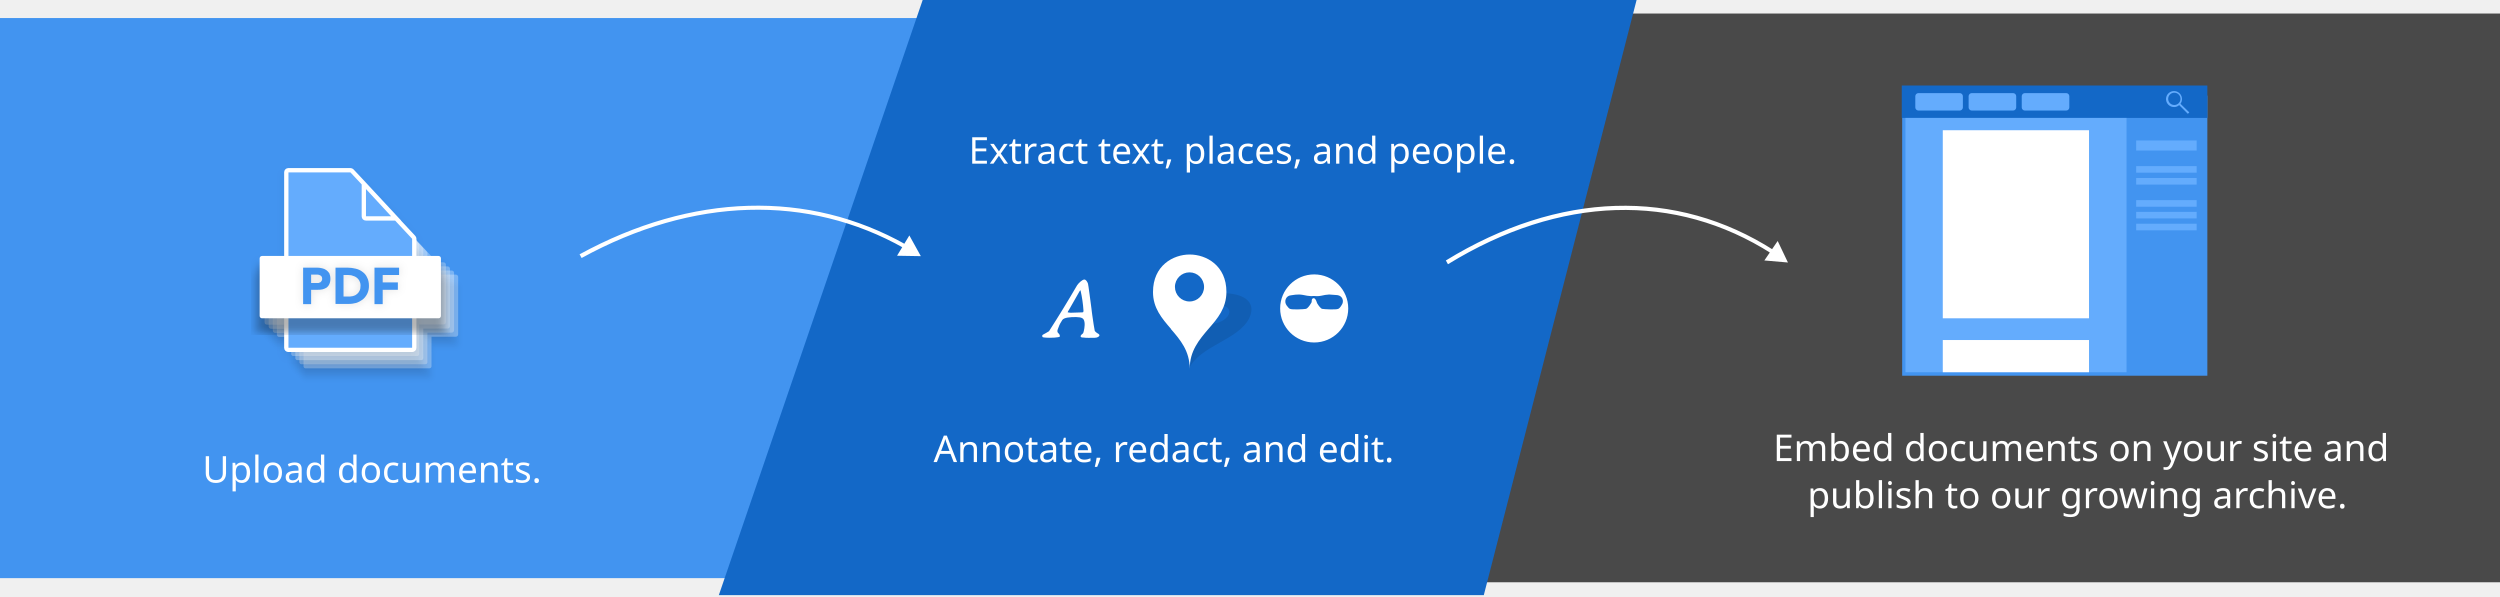
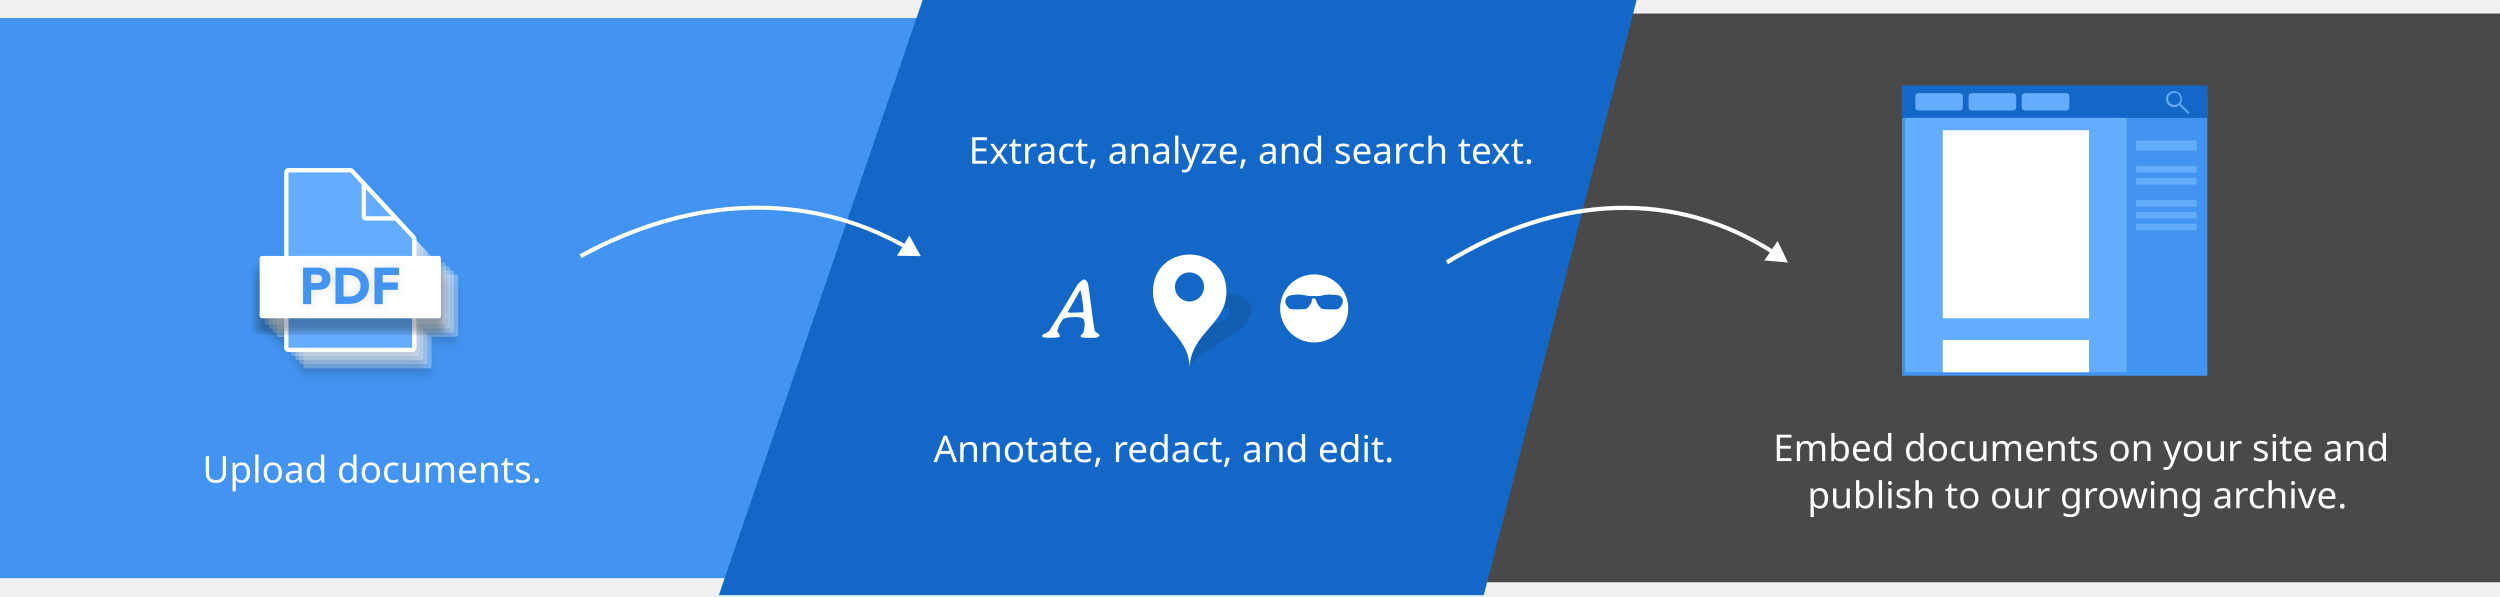
<svg xmlns="http://www.w3.org/2000/svg" fill="none" viewBox="0 0 1219 291" class="masthead">
  <path d="M0 8.8h1219v273.1H0V8.8z" fill="#4294F0" />
  <path d="M1219 6.6H723.8l-64.4 277.3H1219V6.6z" fill="#494949" />
  <text fill="#fff" style="white-space:pre" font-family="Source Sans Pro" font-size="18" letter-spacing="0em">
    <tspan x="864.6" y="224.8">Embed documents on your site and </tspan>
    <tspan x="881.3" y="247.8">publish to our growing archive.</tspan>
  </text>
  <g filter="url(#filter0_d)">
    <path d="M146 162.2v14.4c0 .6.5 1 1 1h60.4c.5 0 1-.4 1-1v-14.4h11.8c.7 0 1.2-.5 1.2-1.2v-28c0-.6-.5-1.1-1.2-1.1h-11.8v-8.5a1 1 0 00-.3-.7l-30-32.4a1 1 0 00-.8-.3H147a1 1 0 00-1 1v41h-11.8c-.7 0-1.2.5-1.2 1.1v28c0 .7.5 1.2 1.2 1.2H146v-.1z" fill="#fff" fill-opacity=".3" />
  </g>
  <g filter="url(#filter1_d)">
    <path d="M148 164.2v14.4c0 .6.5 1 1 1h60.4c.5 0 1-.4 1-1v-14.4h11.8c.7 0 1.2-.5 1.2-1.2v-28c0-.6-.5-1.1-1.2-1.1h-11.8v-8.5a1 1 0 00-.3-.7l-30-32.4a1 1 0 00-.8-.3H149a1 1 0 00-1 1v41h-11.8c-.7 0-1.2.5-1.2 1.1v28c0 .7.5 1.2 1.2 1.2H148v-.1z" fill="#fff" fill-opacity=".3" />
  </g>
  <g filter="url(#filter2_d)">
    <path d="M142 158.2v14.4c0 .6.5 1 1 1h60.4c.5 0 1-.4 1-1v-14.4h11.8c.7 0 1.2-.5 1.2-1.2v-28c0-.6-.5-1.1-1.2-1.1h-11.8v-8.5a1 1 0 00-.3-.7l-30-32.4a1 1 0 00-.8-.3H143a1 1 0 00-1 1v41h-11.8c-.7 0-1.2.5-1.2 1.1v28c0 .7.5 1.2 1.2 1.2H142v-.1z" fill="#fff" fill-opacity=".3" />
  </g>
  <g filter="url(#filter3_d)">
    <path d="M144 160.2v14.4c0 .6.5 1 1 1h60.4c.5 0 1-.4 1-1v-14.4h11.8c.7 0 1.2-.5 1.2-1.2v-28c0-.6-.5-1.1-1.2-1.1h-11.8v-8.5a1 1 0 00-.3-.7l-30-32.4a1 1 0 00-.8-.3H145a1 1 0 00-1 1v41h-11.8c-.7 0-1.2.5-1.2 1.1v28c0 .7.5 1.2 1.2 1.2H144v-.1z" fill="#fff" fill-opacity=".3" />
  </g>
  <g filter="url(#filter4_d)">
    <path d="M139.6 169.6V84c0-.6.5-1 1-1H171c.3 0 .6.1.8.3l5.7 6.2 15.8 17 8.5 9.2c.2.2.3.5.3.7v53.2c0 .6-.5 1-1 1h-60.4a1 1 0 01-1-1h-.1z" fill="#64ACFD" />
    <path d="M177.4 89.5l15.8 17m-15.8-17l-5.8-6.2a1 1 0 00-.7-.3h-30.3a1 1 0 00-1 1v85.6c0 .6.5 1 1 1H201c.5 0 1-.4 1-1v-53.2a1 1 0 00-.3-.7l-8.5-9.1-15.8-17.1zm0 0v16c0 .6.4 1 1 1h14.8l-15.8-17z" stroke="#fff" stroke-width="2.1" />
  </g>
  <g filter="url(#filter5_d)">
    <g filter="url(#filter6_d)">
      <path d="M213.8 124.8h-86c-.7 0-1.2.5-1.2 1.2v28c0 .7.5 1.2 1.2 1.2h86c.7 0 1.2-.5 1.2-1.2v-28c0-.7-.5-1.2-1.2-1.2z" fill="#fff" />
    </g>
    <g filter="url(#filter7_d)">
      <path d="M147.8 130.5h6.6c1 0 1.8.1 2.6.3a5 5 0 012.1.9c.6.4 1.1 1 1.5 1.6.3.7.5 1.6.5 2.6a6 6 0 01-.5 2.6c-.3.7-.8 1.3-1.3 1.7-.6.4-1.3.7-2.1.9-.8.2-1.7.2-2.6.2h-2.9v7h-3.9v-17.8zm4 7.5h3.5l1-.4.5-.6c.2-.3.3-.7.3-1 0-.5-.1-.9-.3-1.2a2 2 0 00-.8-.6 3 3 0 00-1.1-.3h-3.2v4.1h.1zm11.8-7.5h5.8c1.4 0 2.8.2 4 .5 1.3.3 2.4.8 3.4 1.6 1 .7 1.7 1.6 2.2 2.7.6 1.1.9 2.5.9 4.1a8.4 8.4 0 01-3 6.6c-1 .7-2 1.3-3.2 1.7-1.2.3-2.4.5-3.8.5h-6.3v-17.7zm3.9 14.1h2c.9 0 1.7 0 2.5-.2s1.5-.5 2-1c.6-.4 1-1 1.3-1.6.4-.7.5-1.6.5-2.6a4.8 4.8 0 00-3.7-4.7c-.7-.3-1.5-.4-2.3-.4h-2.3v10.5zm15.2-14.1h11.9v3.6h-8v3.6h7.4v3.6h-7.4v7h-4v-17.8h.1z" fill="#4294F0" />
    </g>
  </g>
  <text fill="#fff" style="white-space:pre" font-family="Source Sans Pro" font-size="18" letter-spacing="0em">
    <tspan x="98.7" y="235.3">Upload documents.</tspan>
  </text>
  <path d="M449.9 0l-99.4 290.2h373L798 0H449.9z" fill="#1368C7" />
  <path d="M449 124.9l-5.6-10.1-6 9.9 11.6.2zm-165.4.9C337.9 96 394 94.6 440.8 121l1-1.7C394.3 92.5 337.5 94 282.6 124l1 1.8zm588.2 2.2l-5-10.5-6.5 9.5 11.5 1zm-165.7.8c54.6-33.5 110.8-35.1 157.8-5.1l1-1.7c-47.7-30.5-104.7-28.8-159.9 5l1 1.8h.1z" fill="#fff" />
  <text fill="#fff" style="white-space:pre" font-family="Source Sans Pro" font-size="18" letter-spacing="0em">
-     <tspan x="472.3" y="79.8">Extract text, places, and people.</tspan>
+     <tspan x="472.3" y="79.8">Extract, analyze, and search text.</tspan>
  </text>
  <text fill="#fff" style="white-space:pre" font-family="Source Sans Pro" font-size="18" letter-spacing="0em">
    <tspan x="455.2" y="225.3">Annotate, redact, and edit.</tspan>
  </text>
  <path fill-rule="evenodd" clip-rule="evenodd" d="M576.5 167c-2.8-3.5-5.5-6.8-3-12 3.9-8.5 15.3-12 23.4-12 8.2 0 16.2 3.5 12.3 12-2.6 5.4-8.5 8.7-14.5 12.1-6.2 3.5-12.3 7-15 12.7 2.7-5.8-.3-9.3-3.2-12.9v.1zm13.4-9c3.9 0 8-2 9.2-4.6 1.2-2.6-1-4.7-4.9-4.7-3.9 0-8 2.1-9.2 4.7-1.2 2.6 1 4.7 4.9 4.7v-.1z" fill="#000" fill-opacity=".1" />
  <path fill-rule="evenodd" clip-rule="evenodd" d="M571 160.4c-4.5-5.2-8.8-10.2-8.8-18 0-12.9 9.8-18.3 17.9-18.3 8.1 0 17.9 5.4 17.9 18.2 0 7.9-4.3 13-8.7 18-4.6 5.4-9.2 10.8-9.2 19.5 0-8.7-4.6-14.1-9.2-19.4h.1zm9-13.4a7.1 7.1 0 100-14.2 7.1 7.1 0 000 14.2zm-68.1 17.7s-3.4 0-3.6-.4c-.1-.4-.2-.6 0-.9.1-.2.8-.5 1.5-.9l1.7-1a584 584 0 0013.7-22.4c.8-1.2 2.6-2.8 3.5-2.8.9 0 1.5 1.2 1.8 2 .2.6 1.2 8.5 1.7 12.2l.2 1.7.2 1.5c.4 2.7 1 7 1.2 7.6.1.3.6.6 1 1 .6.3 1.2.7 1.3 1.1 0 .7-1 1.3-2.3 1.3h-1.2c-1.1 0-2.3.1-3.2 0l-1-.1c-.8 0-1.5-.1-1.5-.6 0-.4.3-.7.6-1 .3-.2.6-.4.7-.7.3-.8.9-3.4.6-5.2-.3-2-1.3-2.4-4.1-2.5-3 0-5.8.2-6.7 1.4-.8 1.2-1.5 2.5-1.7 3.2l-.2.5c-.3.7-.6 1.5-.5 2 0 .3.2.5.5.8.3.3.7.7.7 1.5 0 .7-5 .7-5 .7h.1zm9.2-13.4a2 2 0 00-.5 1l1.4.2 5.9-.2c.3 0 .4-.3.4-.7v-.2c-.2-3.3-.7-6.5-1.4-9.7-.1-.3-.3 0-.5.3l-4.5 7.9-.8 1.4zM640.8 167a16.6 16.6 0 100-33.2 16.6 16.6 0 000 33.2zm7.3-23.4l4 .3c2.5.3 3.5 3 2 5-.6 1-1.2 1.6-1.6 1.7-1 .5-6.7.2-7.8 0-.6-.1-1.7-1.4-2.5-2.8l-.2-.6c-.3-.8-.7-1.8-1.5-1.8-.6 0-.9.6-.9 1.2 0 .4 0 .8-.3 1.2-.8 1.4-1.9 2.7-2.5 2.8-1 .2-6.7.5-7.8 0-.4-.1-1-.8-1.6-1.6-1.5-2-.4-4.8 2-5 1.6-.3 3-.4 4-.4s2.5.3 4 .6l1.9.2a10 10 0 012.6 0c.8 0 1.5 0 2.3-.2a22 22 0 013.9-.6z" fill="#fff" />
  <path d="M927.5 46.6h148.8v136.6H927.5V46.6z" fill="#4294F0" />
  <path d="M927.3 41.7h149v15.8h-149V41.7z" fill="#1368C7" />
  <path fill-rule="evenodd" clip-rule="evenodd" d="M1063.2 48.2a3 3 0 01-3 3 3 3 0 01-3-3 3 3 0 013-3 3 3 0 013 3zm-.6 3c-.6.6-1.5 1-2.4 1a3.9 3.9 0 113-1.6l4.3 4.2-.7.7-4.2-4.2v-.1z" fill="#64ACFD" />
  <path d="M929.1 57.5h107.8v124H929.1v-124z" fill="#64ACFD" />
  <path d="M947.3 63.5h71.3v91.7h-71.3V63.5zm0 102.3h71.3v15.7h-71.3v-15.7z" fill="#fff" />
  <path d="M955.6 45.4h-20.2c-.8 0-1.5.7-1.5 1.5v5.5c0 .8.7 1.5 1.5 1.5h20.2c.8 0 1.5-.7 1.5-1.5v-5.5c0-.8-.7-1.5-1.5-1.5zM981.6 45.4h-20.2c-.8 0-1.5.7-1.5 1.5v5.5c0 .8.7 1.5 1.5 1.5h20.2c.8 0 1.5-.7 1.5-1.5v-5.5c0-.8-.7-1.5-1.5-1.5zM1007.5 45.4h-20.2c-.8 0-1.5.7-1.5 1.5v5.5c0 .8.7 1.5 1.5 1.5h20.2c.8 0 1.5-.7 1.5-1.5v-5.5c0-.8-.7-1.5-1.5-1.5zM1041.6 68.5h29.5v4.9h-29.5v-4.9zm0 12.5h29.5v3.2h-29.5V81zm0 5.8h29.5V90h-29.5v-3.2zm0 10.8h29.5v3.2h-29.5v-3.2zm0 5.7h29.5v3.2h-29.5v-3.2zm0 5.8h29.5v3.2h-29.5v-3.2z" fill="#64ACFD" />
  <defs>
    <filter id="filter0_d" x="130.6" y="90" width="93.2" height="94.8" filterUnits="userSpaceOnUse" color-interpolation-filters="sRGB">
      <feFlood flood-opacity="0" result="BackgroundImageFix" />
      <feColorMatrix in="SourceAlpha" values="0 0 0 0 0 0 0 0 0 0 0 0 0 0 0 0 0 0 127 0" />
      <feOffset dy="4.8" />
      <feGaussianBlur stdDeviation="1.2" />
      <feColorMatrix values="0 0 0 0 0 0 0 0 0 0 0 0 0 0 0 0 0 0 0.05 0" />
      <feBlend in2="BackgroundImageFix" result="effect1_dropShadow" />
      <feBlend in="SourceGraphic" in2="effect1_dropShadow" result="shape" />
    </filter>
    <filter id="filter1_d" x="132.6" y="92" width="93.2" height="94.8" filterUnits="userSpaceOnUse" color-interpolation-filters="sRGB">
      <feFlood flood-opacity="0" result="BackgroundImageFix" />
      <feColorMatrix in="SourceAlpha" values="0 0 0 0 0 0 0 0 0 0 0 0 0 0 0 0 0 0 127 0" />
      <feOffset dy="4.8" />
      <feGaussianBlur stdDeviation="1.2" />
      <feColorMatrix values="0 0 0 0 0 0 0 0 0 0 0 0 0 0 0 0 0 0 0.05 0" />
      <feBlend in2="BackgroundImageFix" result="effect1_dropShadow" />
      <feBlend in="SourceGraphic" in2="effect1_dropShadow" result="shape" />
    </filter>
    <filter id="filter2_d" x="126.6" y="86" width="93.2" height="94.8" filterUnits="userSpaceOnUse" color-interpolation-filters="sRGB">
      <feFlood flood-opacity="0" result="BackgroundImageFix" />
      <feColorMatrix in="SourceAlpha" values="0 0 0 0 0 0 0 0 0 0 0 0 0 0 0 0 0 0 127 0" />
      <feOffset dy="4.8" />
      <feGaussianBlur stdDeviation="1.2" />
      <feColorMatrix values="0 0 0 0 0 0 0 0 0 0 0 0 0 0 0 0 0 0 0.05 0" />
      <feBlend in2="BackgroundImageFix" result="effect1_dropShadow" />
      <feBlend in="SourceGraphic" in2="effect1_dropShadow" result="shape" />
    </filter>
    <filter id="filter3_d" x="128.6" y="88" width="93.2" height="94.8" filterUnits="userSpaceOnUse" color-interpolation-filters="sRGB">
      <feFlood flood-opacity="0" result="BackgroundImageFix" />
      <feColorMatrix in="SourceAlpha" values="0 0 0 0 0 0 0 0 0 0 0 0 0 0 0 0 0 0 127 0" />
      <feOffset dy="4.8" />
      <feGaussianBlur stdDeviation="1.2" />
      <feColorMatrix values="0 0 0 0 0 0 0 0 0 0 0 0 0 0 0 0 0 0 0.05 0" />
      <feBlend in2="BackgroundImageFix" result="effect1_dropShadow" />
      <feBlend in="SourceGraphic" in2="effect1_dropShadow" result="shape" />
    </filter>
    <filter id="filter4_d" x="134.3" y="79.8" width="72.9" height="98.1" filterUnits="userSpaceOnUse" color-interpolation-filters="sRGB">
      <feFlood flood-opacity="0" result="BackgroundImageFix" />
      <feColorMatrix in="SourceAlpha" values="0 0 0 0 0 0 0 0 0 0 0 0 0 0 0 0 0 0 127 0" />
      <feOffset dy="2.1" />
      <feGaussianBlur stdDeviation="2.1" />
      <feColorMatrix values="0 0 0 0 0 0 0 0 0 0 0 0 0 0 0 0 0 0 0.05 0" />
      <feBlend in2="BackgroundImageFix" result="effect1_dropShadow" />
      <feBlend in="SourceGraphic" in2="effect1_dropShadow" result="shape" />
    </filter>
    <filter id="filter5_d" x="122.6" y="124.8" width="96.4" height="38.4" filterUnits="userSpaceOnUse" color-interpolation-filters="sRGB">
      <feFlood flood-opacity="0" result="BackgroundImageFix" />
      <feColorMatrix in="SourceAlpha" values="0 0 0 0 0 0 0 0 0 0 0 0 0 0 0 0 0 0 127 0" />
      <feOffset dy="4" />
      <feGaussianBlur stdDeviation="2" />
      <feColorMatrix values="0 0 0 0 0 0 0 0 0 0 0 0 0 0 0 0 0 0 0.25 0" />
      <feBlend in2="BackgroundImageFix" result="effect1_dropShadow" />
      <feBlend in="SourceGraphic" in2="effect1_dropShadow" result="shape" />
    </filter>
    <filter id="filter6_d" x="124.2" y="124.8" width="93.2" height="37.6" filterUnits="userSpaceOnUse" color-interpolation-filters="sRGB">
      <feFlood flood-opacity="0" result="BackgroundImageFix" />
      <feColorMatrix in="SourceAlpha" values="0 0 0 0 0 0 0 0 0 0 0 0 0 0 0 0 0 0 127 0" />
      <feOffset dy="4.8" />
      <feGaussianBlur stdDeviation="1.2" />
      <feColorMatrix values="0 0 0 0 0 0 0 0 0 0 0 0 0 0 0 0 0 0 0.05 0" />
      <feBlend in2="BackgroundImageFix" result="effect1_dropShadow" />
      <feBlend in="SourceGraphic" in2="effect1_dropShadow" result="shape" />
    </filter>
    <filter id="filter7_d" x="143.6" y="126.3" width="55.2" height="26.2" filterUnits="userSpaceOnUse" color-interpolation-filters="sRGB">
      <feFlood flood-opacity="0" result="BackgroundImageFix" />
      <feColorMatrix in="SourceAlpha" values="0 0 0 0 0 0 0 0 0 0 0 0 0 0 0 0 0 0 127 0" />
      <feOffset />
      <feGaussianBlur stdDeviation="2.1" />
      <feColorMatrix values="0 0 0 0 0 0 0 0 0 0 0 0 0 0 0 0 0 0 0.1 0" />
      <feBlend in2="BackgroundImageFix" result="effect1_dropShadow" />
      <feBlend in="SourceGraphic" in2="effect1_dropShadow" result="shape" />
    </filter>
  </defs>
</svg>
